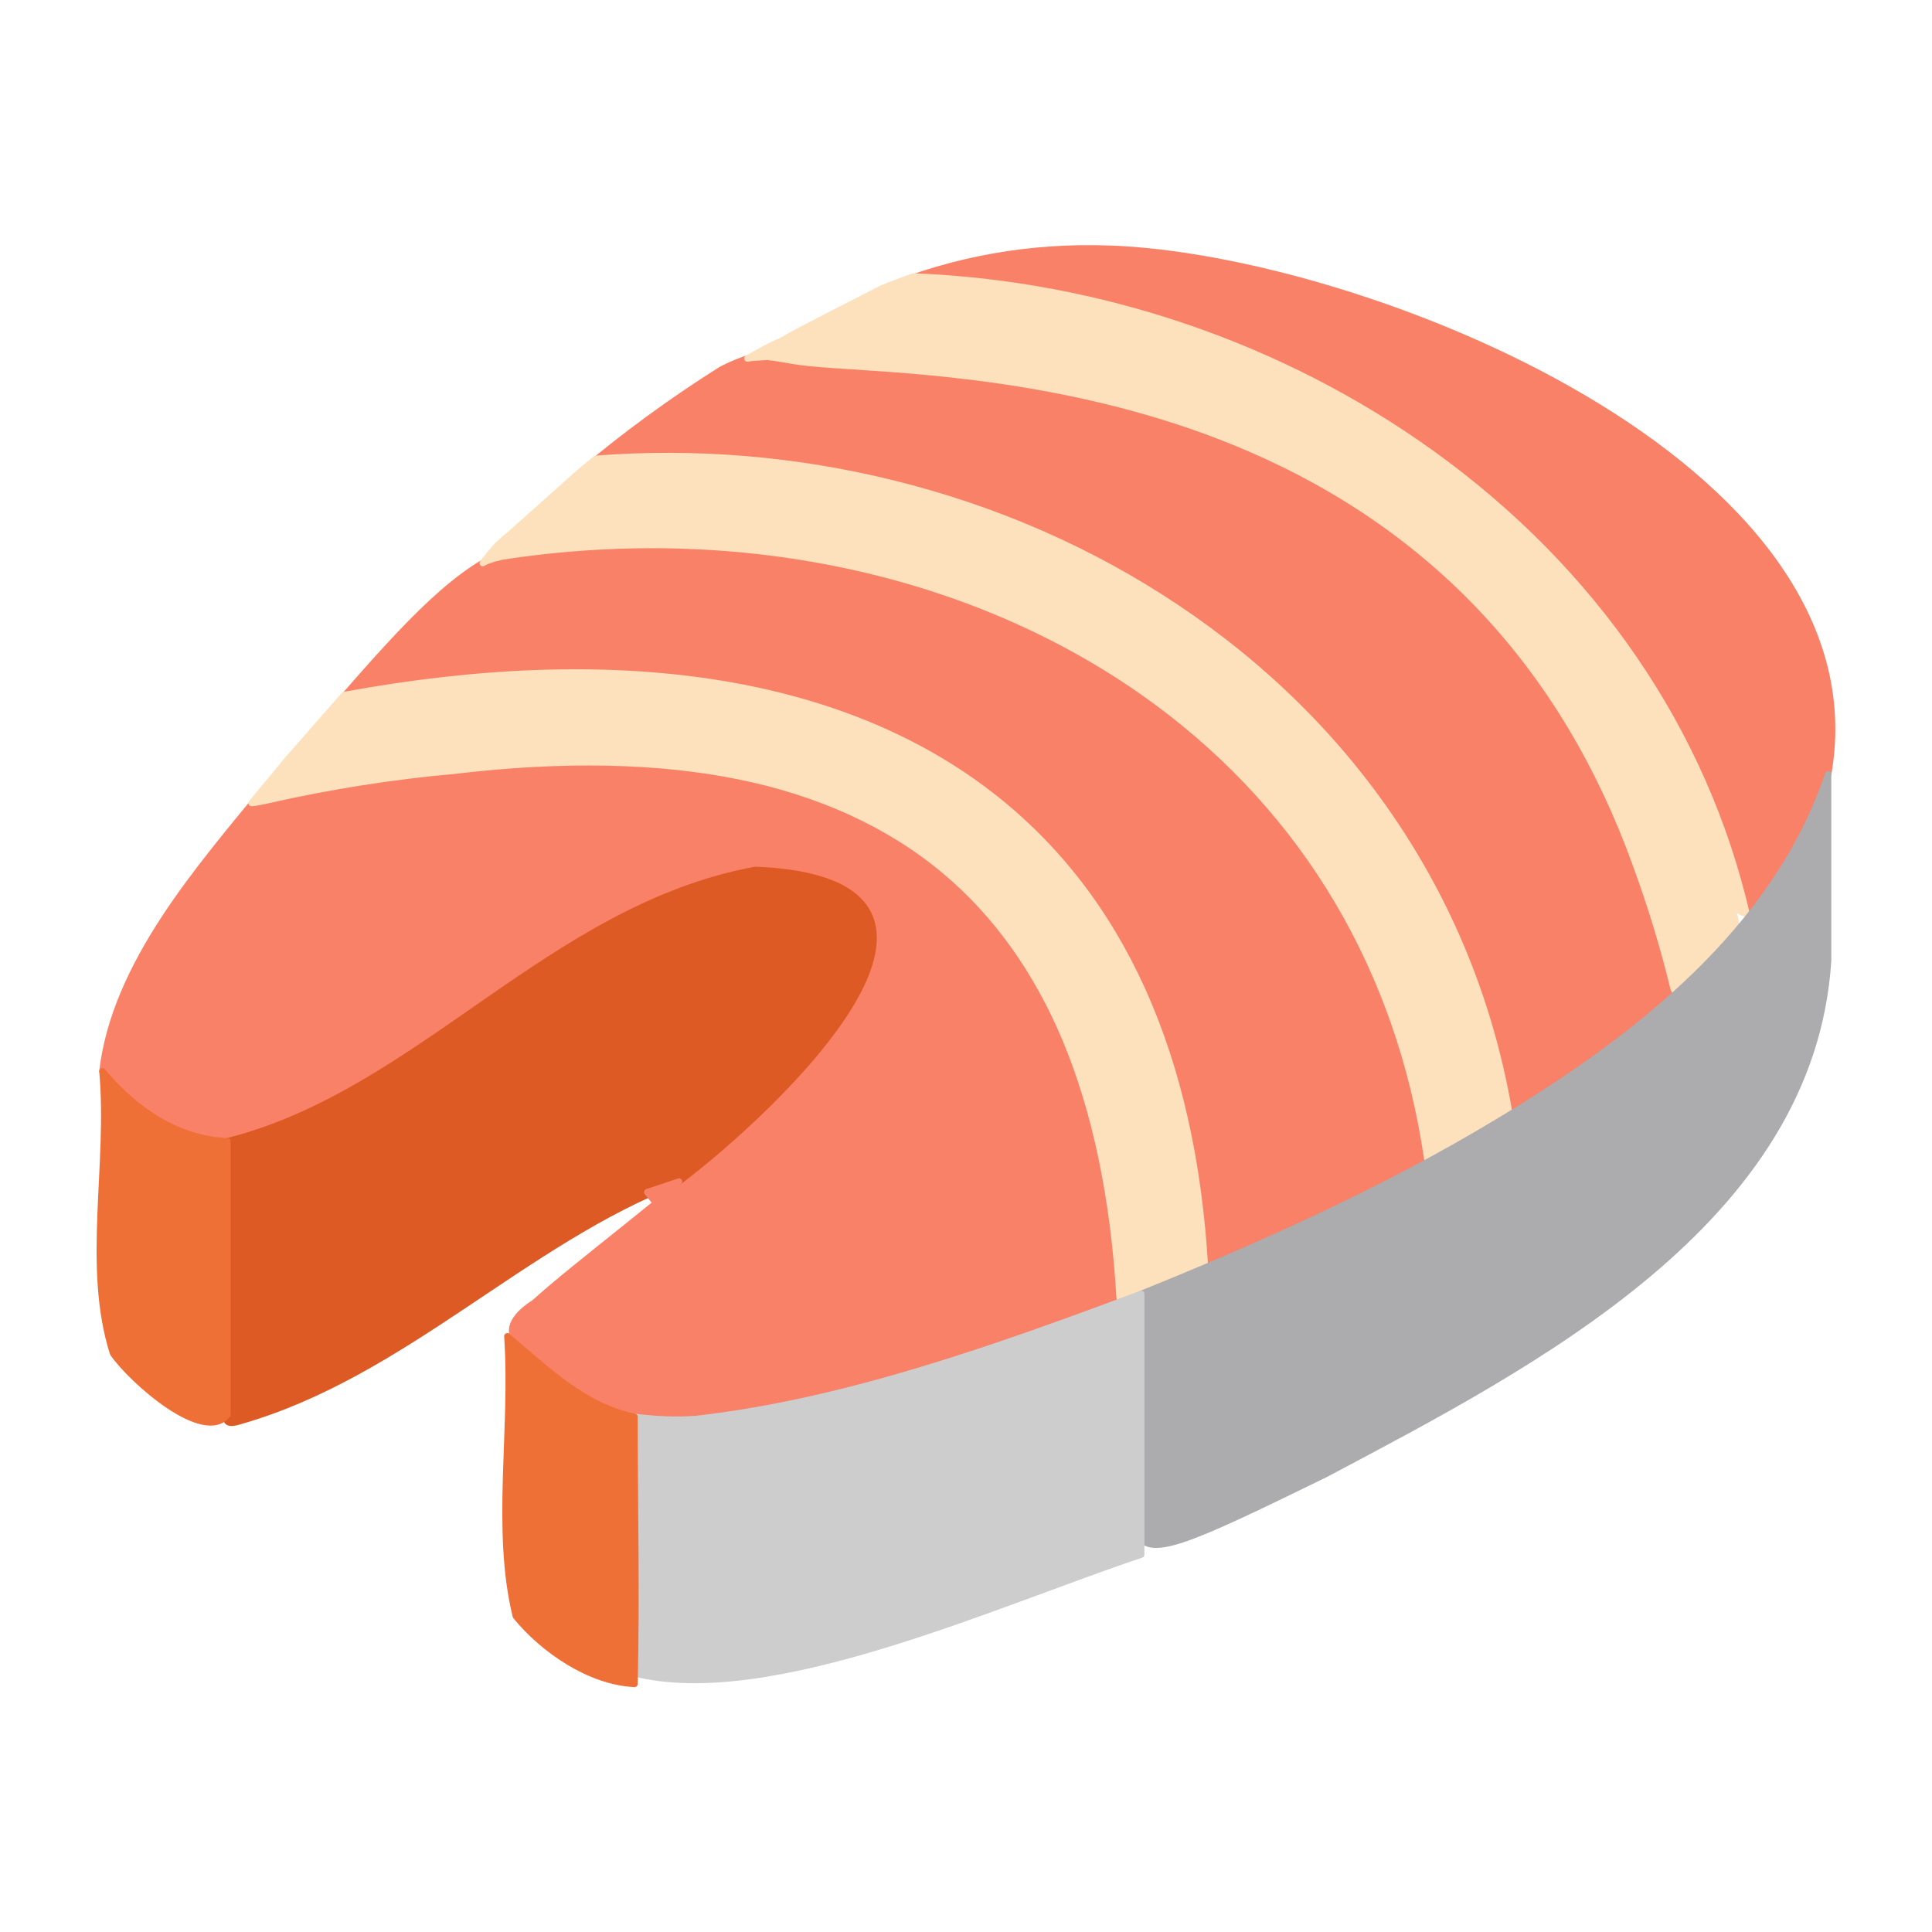
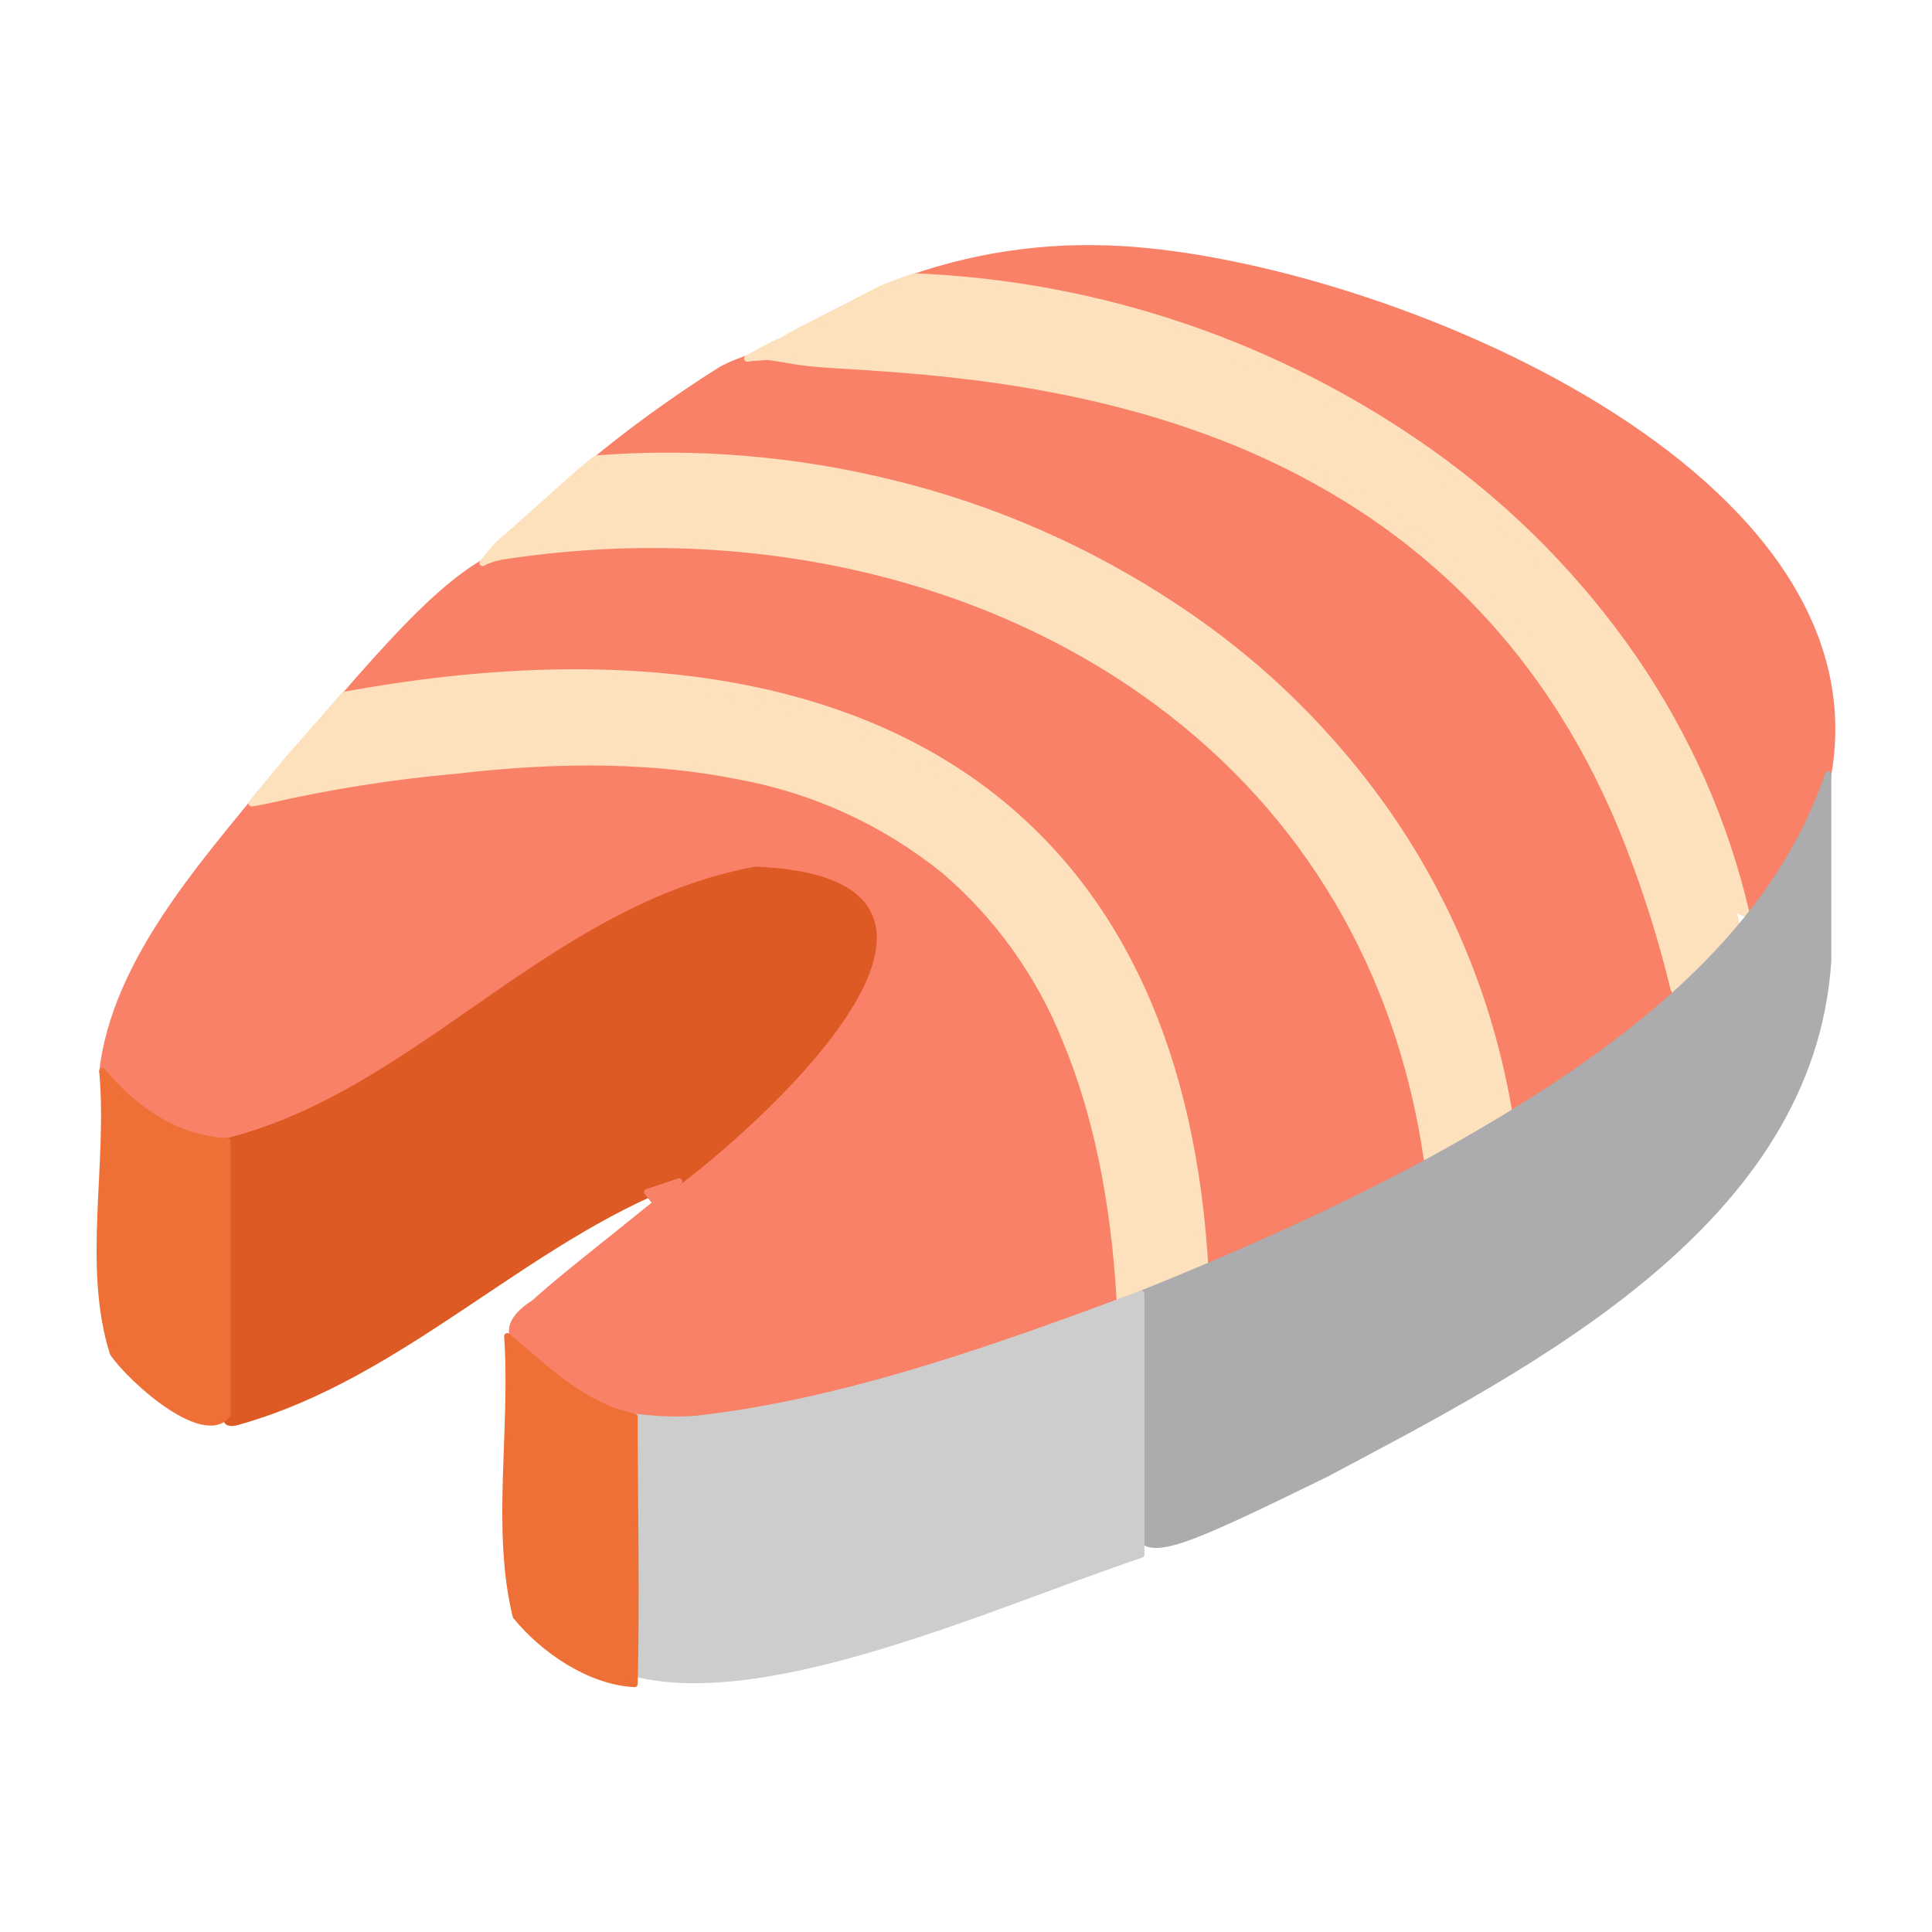
- <svg xmlns="http://www.w3.org/2000/svg" version="1.1" id="Capa_1" x="0px" y="0px" viewBox="0 0 911.3 911.3" enable-background="new 0 0 911.3 911.3" xml:space="preserve">
-   <g transform="translate(47.3 117.3)">
-     <g>
-       <path fill="#F88167" stroke="#F88167" stroke-width="3" stroke-linejoin="round" d="M815,248c-86,206,8-134-341-215    c-36-9-70-12-105-14C403,5,438.67-1.33,476,0C594,4,841,101,815,248z" />
-       <path fill="#F88167" stroke="#F88167" stroke-width="3" stroke-linejoin="round" d="M748,347c-27,25-57,46-89,65    C628,220,447,98,259,105c-10,0-22,1-33,1c21.33-18,43.67-34.33,67-49c38-20,88-6,130-4C582,72,718,187,748,347z" />
-       <path fill="#F88167" stroke="#F88167" stroke-width="3" stroke-linejoin="round" d="M632.23,427.8c-38,20.67-77,39-117,55    c-7-144-88-268-243-274c-59-4-101-1-163,9c76-88,86-90,201-81C472.23,146.8,608.23,265.8,632.23,427.8z" />
-       <path fill="#F88167" stroke="#F88167" stroke-width="3" stroke-linejoin="round" d="M487,494c-68,22-199,84-263,45    c-13-13-47-24-19-42c42-38,162-118,160-175c-65-114-248,130-328,94c-14-6-26-15.33-36-28c6-51,46-96,77-134    C292,208,474,239,487,494z" />
-       <path fill="#FDE0BC" stroke="#FDE0BC" stroke-width="3" stroke-linejoin="round" d="M776.51,313.62    c-9.99-42.99-27.85-83.47-53.2-120.4c-25.3-36.87-57.45-69.43-95.55-96.79C557.26,45.81,471.11,16.5,383.71,13.1    c-4.99,1.7-9.95,3.55-14.85,5.57c-36.18,18.53-41.59,21.24-47.97,25.04c-3.78,1.34-10.75,5.27-15.65,8.1    c2.41-0.44,3.43-0.35,9.44-0.8c5.32,0.59,11.23,1.83,15.21,2.37c6.08,0.83,14.48,1.38,25.11,2.07    c39.96,2.59,114.35,7.42,186.7,38.56c87.71,37.75,149.09,103.73,182.47,196.13c7.22,19.68,13.21,39.3,17.79,58.32    c0.28,1.16,0.89,2.19,1.72,3c1.55-1.39,3.08-2.78,4.59-4.19c8.64-7.97,16.72-16.4,24.03-25.03c0.07-0.08,0.1-0.2,0.08-0.3    c-0.99-4.7-2.1-9.37-3.28-14.01C771.5,311.42,773.9,313.38,776.51,313.62z M526.61,48.59c76.77,27.03,127.26,67.96,161.59,109.58    c-18.8-20.87-40.16-39.94-63.87-56.96C594.26,79.62,561.3,61.96,526.61,48.59z M634.11,146.86    c-19.33-17.15-40.4-32.26-62.93-45.19c51.61,27.42,92.96,65.68,123.61,114.39C677.87,190.89,657.57,167.67,634.11,146.86z" />
-       <path fill="#FDE0BC" stroke="#FDE0BC" stroke-width="3" stroke-linejoin="round" d="M664.8,408.94    c-8.3-49.95-26.58-96.3-54.36-137.8c-26.6-39.71-61.12-73.93-102.6-101.69c-40.21-26.91-85.22-46.65-133.8-58.67    c-46.05-11.39-93.2-15.31-140.27-11.69c-2.69,2.19-5.36,4.41-8.01,6.64l-33.23,29.64c-0.12,0.1-2.57,2.04-2.75,2.27    c-0.1,0.14-2.23,2.01-2.6,2.39c-1.9,2.16-5.81,6.77-6.78,8.28c2.11-1.24,3.62-1.47,5.63-2.26c1.42-0.08,2.42-0.72,3.92-0.89    c113.5-17.33,225.99,7.75,308.61,68.8c70.18,51.87,114.2,126.19,127.29,214.95c0.12,0.85,0.43,1.64,0.87,2.36    c1.83-0.98,3.66-1.96,5.48-2.96c0,0,0,0,0.01,0l27-16C661.09,411.19,662.95,410.07,664.8,408.94z M594.66,315.42    c-11.12-20.32-24.26-39.36-39.26-56.97c19.63,22.64,35.86,47.79,48.46,75.1C600.97,327.43,597.92,321.38,594.66,315.42z" />
-       <path fill="#FDE0BC" stroke="#FDE0BC" stroke-width="3" stroke-linejoin="round" d="M515.2,483.31c1.97-0.79,3.94-1.59,5.91-2.39    c-5.73-100.22-39.55-175.17-100.57-222.77c-70.56-55.05-176.09-71.47-305.52-47.62c-2.04,2.34-4.1,4.72-6.24,7.19    c-4.04,4.42-14.51,16.65-21.12,24.03c-3.21,4.15-7.78,9.49-10.57,12.81c-1.87,2.29-3.78,4.61-5.7,6.95    c2.92-0.29,5.79-0.94,7.99-1.44c28.92-6.57,58.59-11.24,88.17-13.87c0.06-0.01,0.12-0.01,0.18-0.02    c50.29-5.96,95.1-5.09,133.17,2.6c38.54,7.78,71.29,22.78,97.34,44.57c24.32,20.34,43.57,47.25,57.21,79.96    c14.01,33.61,22.54,74.34,25.32,121.05c0.04,0.68,0.2,1.32,0.44,1.93c2.02-0.68,4-1.34,5.92-1.96c0.04-0.01,0.06-0.04,0.09-0.06    c0.02-0.01,0.04-0.01,0.05-0.02c0.43-0.39,5.36-2.14,10.13-3.84C506.68,487.1,513.88,484.48,515.2,483.31z M416.93,262.78    c-34.54-26.95-77.74-44.43-128.22-52.26c53.53,5.24,100.2,25.58,137.15,59.64C422.95,267.63,419.98,265.16,416.93,262.78z" />
-       <path fill="#ACACAE" stroke="#ACACAE" stroke-width="3" stroke-linejoin="round" d="M815,248c0,29,0,59,0,88    c-8,123-139,190-237,242c-131,64-77,36-87-85c57-23,115-49,168-81C724,373,790,322,815,248z" />
-       <path fill="#DD5A25" stroke="#DD5A25" stroke-width="3" stroke-linejoin="round" d="M273,440c-73,28-130,91-207,113c-3,1-8,2-6-3    c0-43.33,0-86.33,0-129c91-23,152-110,249-128C433,298,318,406,273,440z" />
-       <path fill="#EE7036" stroke="#EE7036" stroke-width="3" stroke-linejoin="round" d="M60,421c0,42.67,0,85.67,0,129    c-11,14-45-16-54-29c-13-41-1-89-5-133C16,406,36,420,60,421z" />
-       <path fill="#F88167" stroke="#F88167" stroke-width="3" stroke-linejoin="round" d="M273,440l-11,10l-4-5L273,440z" />
-       <path fill="#CDCDCD" stroke="#CDCDCD" stroke-width="3" stroke-linejoin="round" d="M491,493v123c-69,23-175,72-239,56    c0-40,0-80.33,0-121c10.67,1.33,20.33,1.67,29,1C352,544,424,518,491,493z" />
-       <path fill="#EE7036" stroke="#EE7036" stroke-width="3" stroke-linejoin="round" d="M252,551c0,42,1,84,0,126c-21-1-43-16-56-32    c-10-41-1-88-4-132C211,529,228,546,252,551z" />
-     </g>
+ <svg xmlns="http://www.w3.org/2000/svg" xml:space="preserve" viewBox="0 0 911.3 911.3">
+   <g stroke-linejoin="round" stroke-width="3">
+     <path fill="#F88167" stroke="#F88167" d="M862.3 365.3c-86 206 8-134-341-215-36-9-70-12-105-14a254 254 0 0 1 107-19c118 4 365 101 339 248z" />
+     <path fill="#F88167" stroke="#F88167" d="M795.3 464.3c-27 25-57 46-89 65-31-192-212-314-400-307-10 0-22 1-33 1q32-27 67-49c38-20 88-6 130-4 159 19 295 134 325 294z" />
+     <path fill="#F88167" stroke="#F88167" d="M679.5 545.1q-57 31-117 55c-7-144-88-268-243-274-59-4-101-1-163 9 76-88 86-90 201-81 162 10 298 129 322 291z" />
+     <path fill="#F88167" stroke="#F88167" d="M534.3 611.3c-68 22-199 84-263 45-13-13-47-24-19-42 42-38 162-118 160-175-65-114-248 130-328 94q-21-9-36-28c6-51 46-96 77-134 214-46 396-15 409 240z" />
+     <path fill="#FDE0BC" stroke="#FDE0BC" d="M823.8 431c-10-43-27.8-83.5-53.2-120.5a393 393 0 0 0-95.5-96.8 452 452 0 0 0-244-83.3q-7.5 2.6-15 5.6c-36.1 18.5-41.5 21.2-48 25-3.7 1.3-10.7 5.3-15.6 8.1 2.4-.4 3.5-.3 9.5-.8 5.3.6 11.2 1.8 15.2 2.4q9.1 1.2 25.1 2c40 2.6 114.3 7.5 186.7 38.6 87.7 37.8 149 103.7 182.5 196.1a532 532 0 0 1 17.8 58.4q.4 1.7 1.7 3a309 309 0 0 0 28.7-29.6q-1.5-7-3.3-14 3.5 5.3 7.4 5.7zM574 165.8c76.8 27 127.3 68 161.6 109.6a399 399 0 0 0-63.9-57c-30-21.6-63-39.2-97.7-52.6zm107.5 98.3a379 379 0 0 0-63-45.2q77.6 41.2 123.7 114.4a364 364 0 0 0-60.7-69.2z" />
+     <path fill="#FDE0BC" stroke="#FDE0BC" d="M712.1 526.2c-8.3-50-26.6-96.3-54.4-137.8a370 370 0 0 0-102.6-101.6A422 422 0 0 0 421.3 228a442 442 0 0 0-140.2-11.7l-8 6.6-33.3 29.7-2.7 2.2-2.6 2.4c-2 2.2-5.8 6.8-6.8 8.3 2.1-1.2 3.6-1.5 5.6-2.3 1.4 0 2.4-.7 4-.8 113.4-17.4 226 7.7 308.6 68.8C616 383 660 457.4 673 546.3q.3 1.2 1 2.3l5.4-3 27-16zM642 432.7z" />
+     <path fill="#FDE0BC" stroke="#FDE0BC" d="m562.5 600.6 6-2.4c-5.8-100.2-39.6-175.1-100.7-222.8-70.5-55-176-71.4-305.5-47.6l-6.2 7.2c-4 4.4-14.5 16.7-21.1 24-3.3 4.2-7.8 9.5-10.6 12.9l-5.7 7q4.6-.7 8-1.5a656 656 0 0 1 88.1-13.9h.2c50.3-6 95.1-5.1 133.2 2.6a216 216 0 0 1 97.3 44.6 206 206 0 0 1 57.2 80c14 33.5 22.6 74.3 25.4 121q0 1 .4 1.9l6-2c.5-.4 5.4-2.2 10.2-3.9 9.3-3.3 16.5-6 17.8-7zm-98.3-220.5c-34.5-27-77.7-44.5-128.2-52.3a232 232 0 0 1 137.2 59.7q-4.5-3.9-9-7.4z" />
+     <path fill="#ACACAE" stroke="#ACACAE" d="M862.3 365.3v88c-8 123-139 190-237 242-131 64-77 36-87-85 57-23 115-49 168-81 65-39 131-90 156-164z" />
+     <path fill="#DD5A25" stroke="#DD5A25" d="M320.3 557.3c-73 28-130 91-207 113-3 1-8 2-6-3v-129c91-23 152-110 249-128 124 5 9 113-36 147z" />
+     <path fill="#EE7036" stroke="#EE7036" d="M107.3 538.3v129c-11 14-45-16-54-29-13-41-1-89-5-133 15 18 35 32 59 33z" />
+     <path fill="#F88167" stroke="#F88167" d="m320.3 557.3-11 10-4-5z" />
+     <path fill="#CDCDCD" stroke="#CDCDCD" d="M538.3 610.3v123c-69 23-175 72-239 56v-121q16 2 29 1c71-8 143-34 210-59z" />
+     <path fill="#EE7036" stroke="#EE7036" d="M299.3 668.3c0 42 1 84 0 126-21-1-43-16-56-32-10-41-1-88-4-132 19 16 36 33 60 38z" />
  </g>
</svg>
